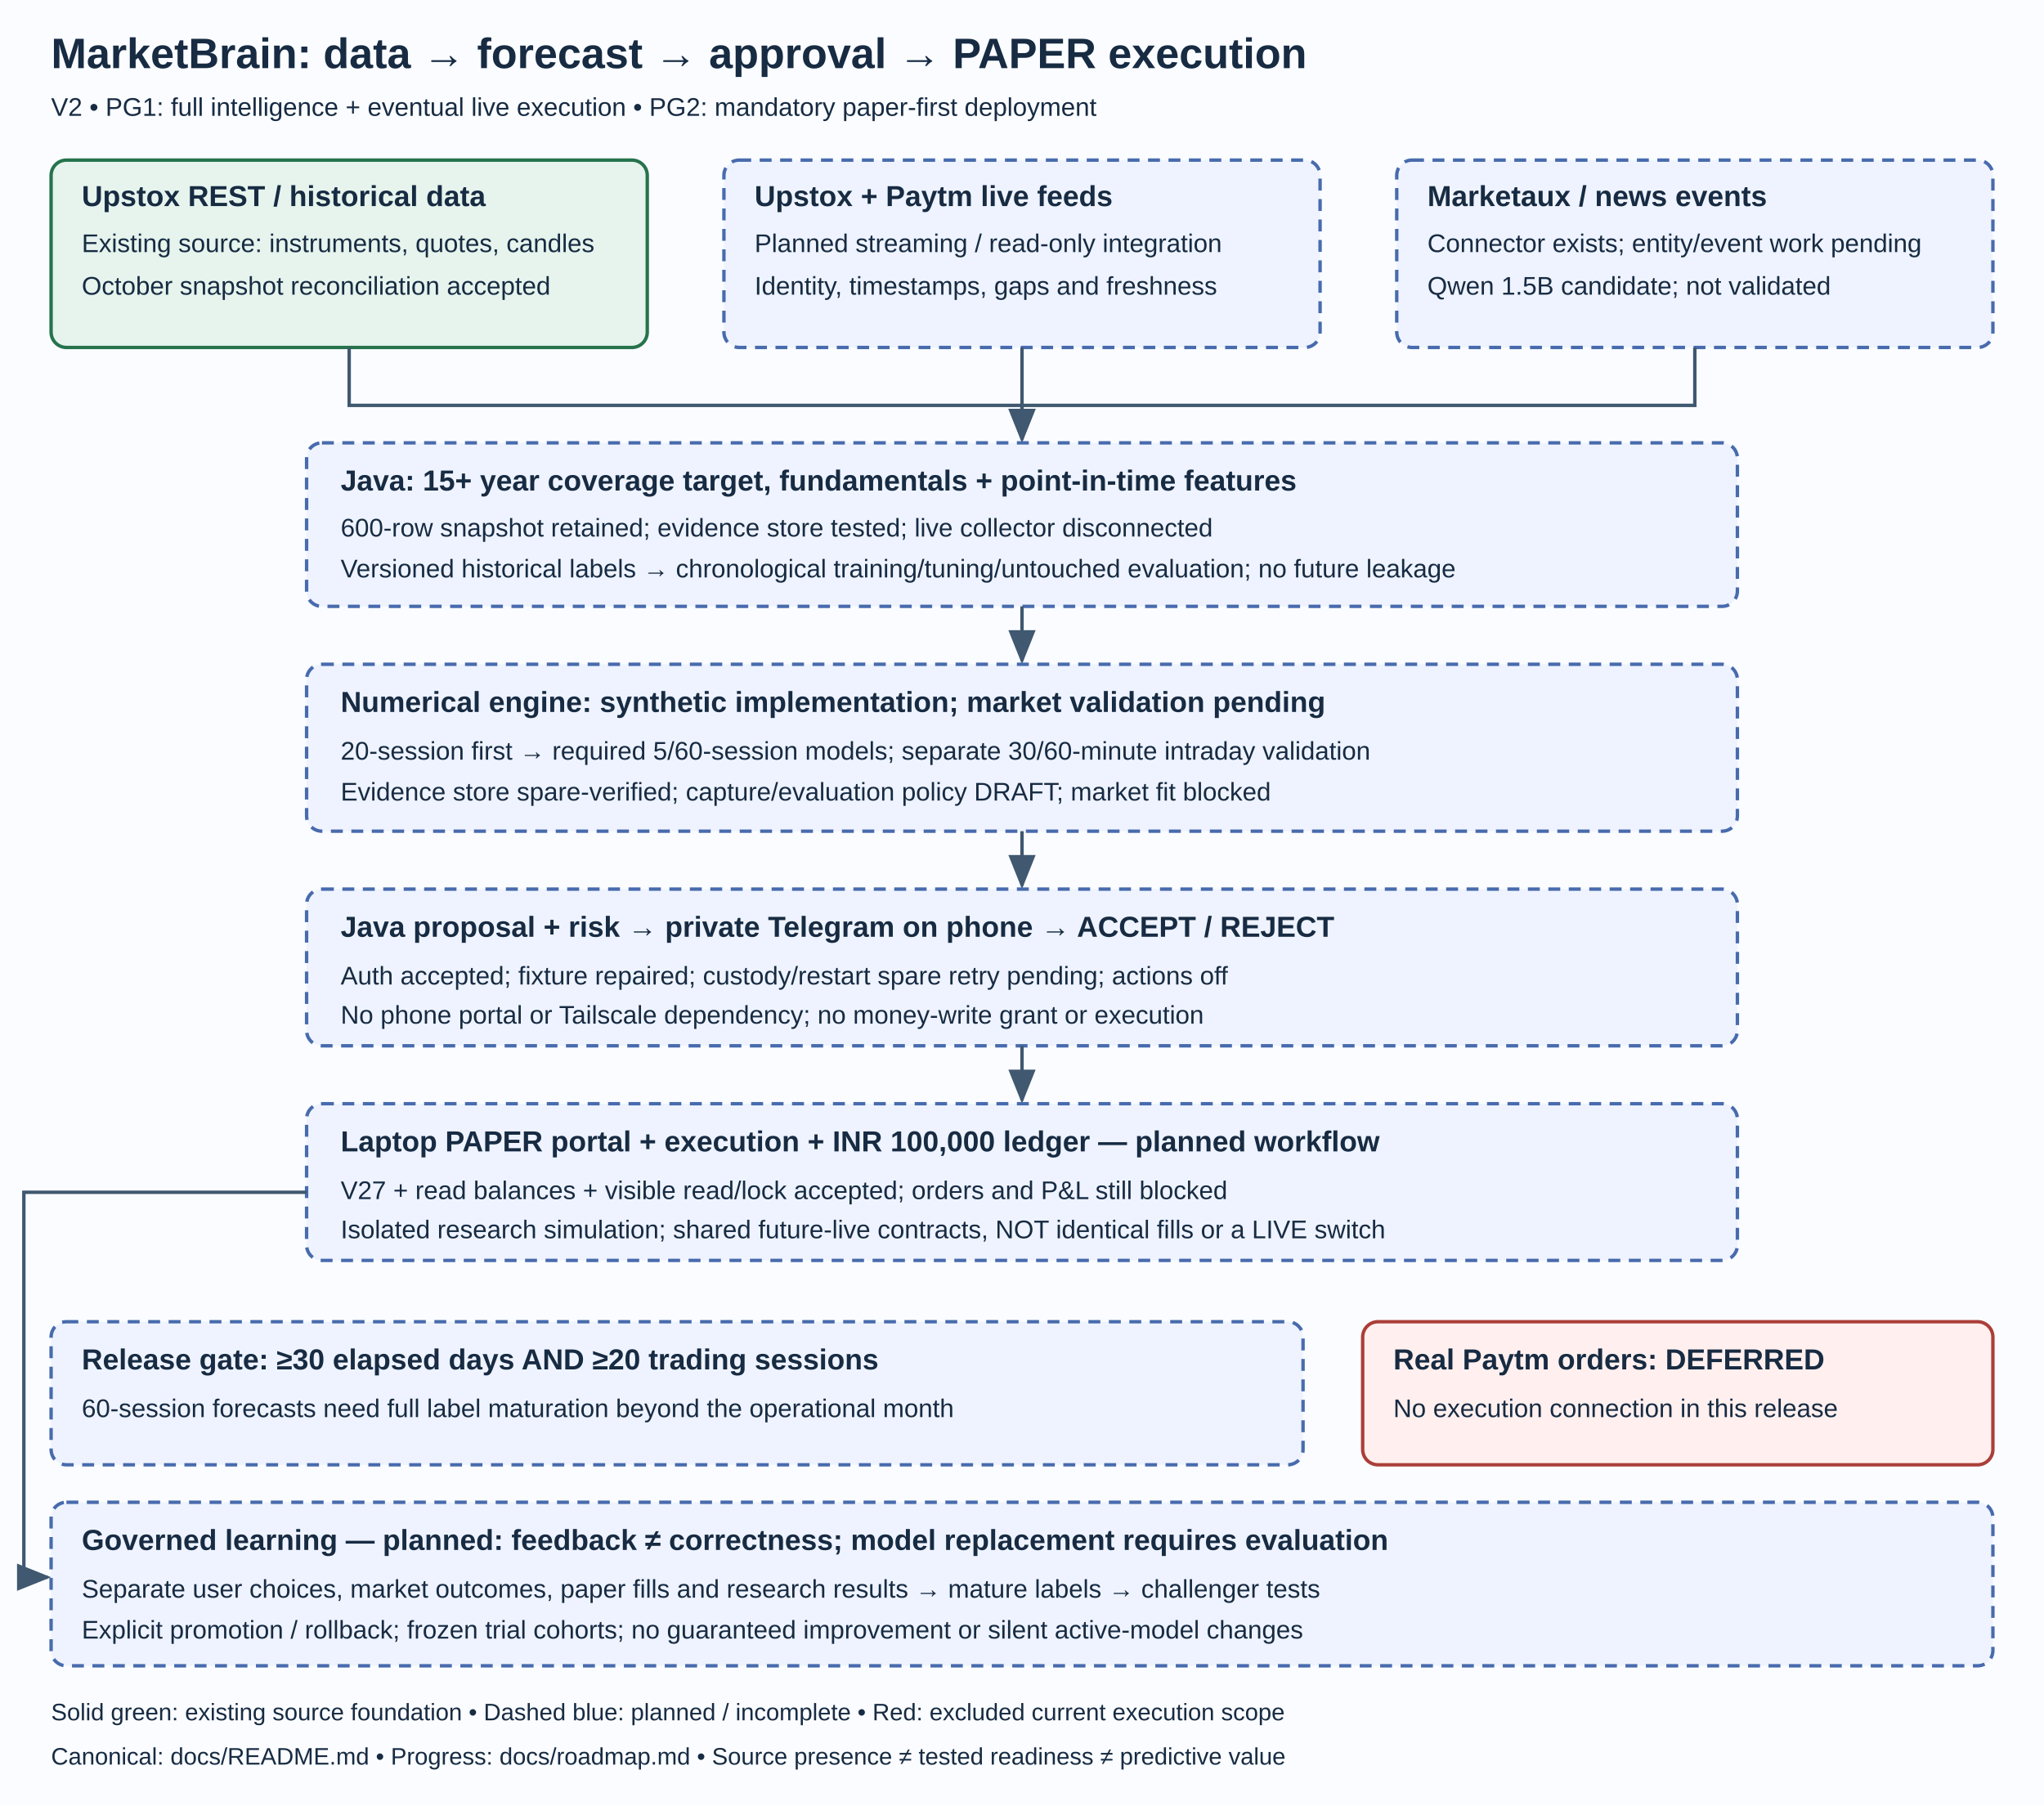
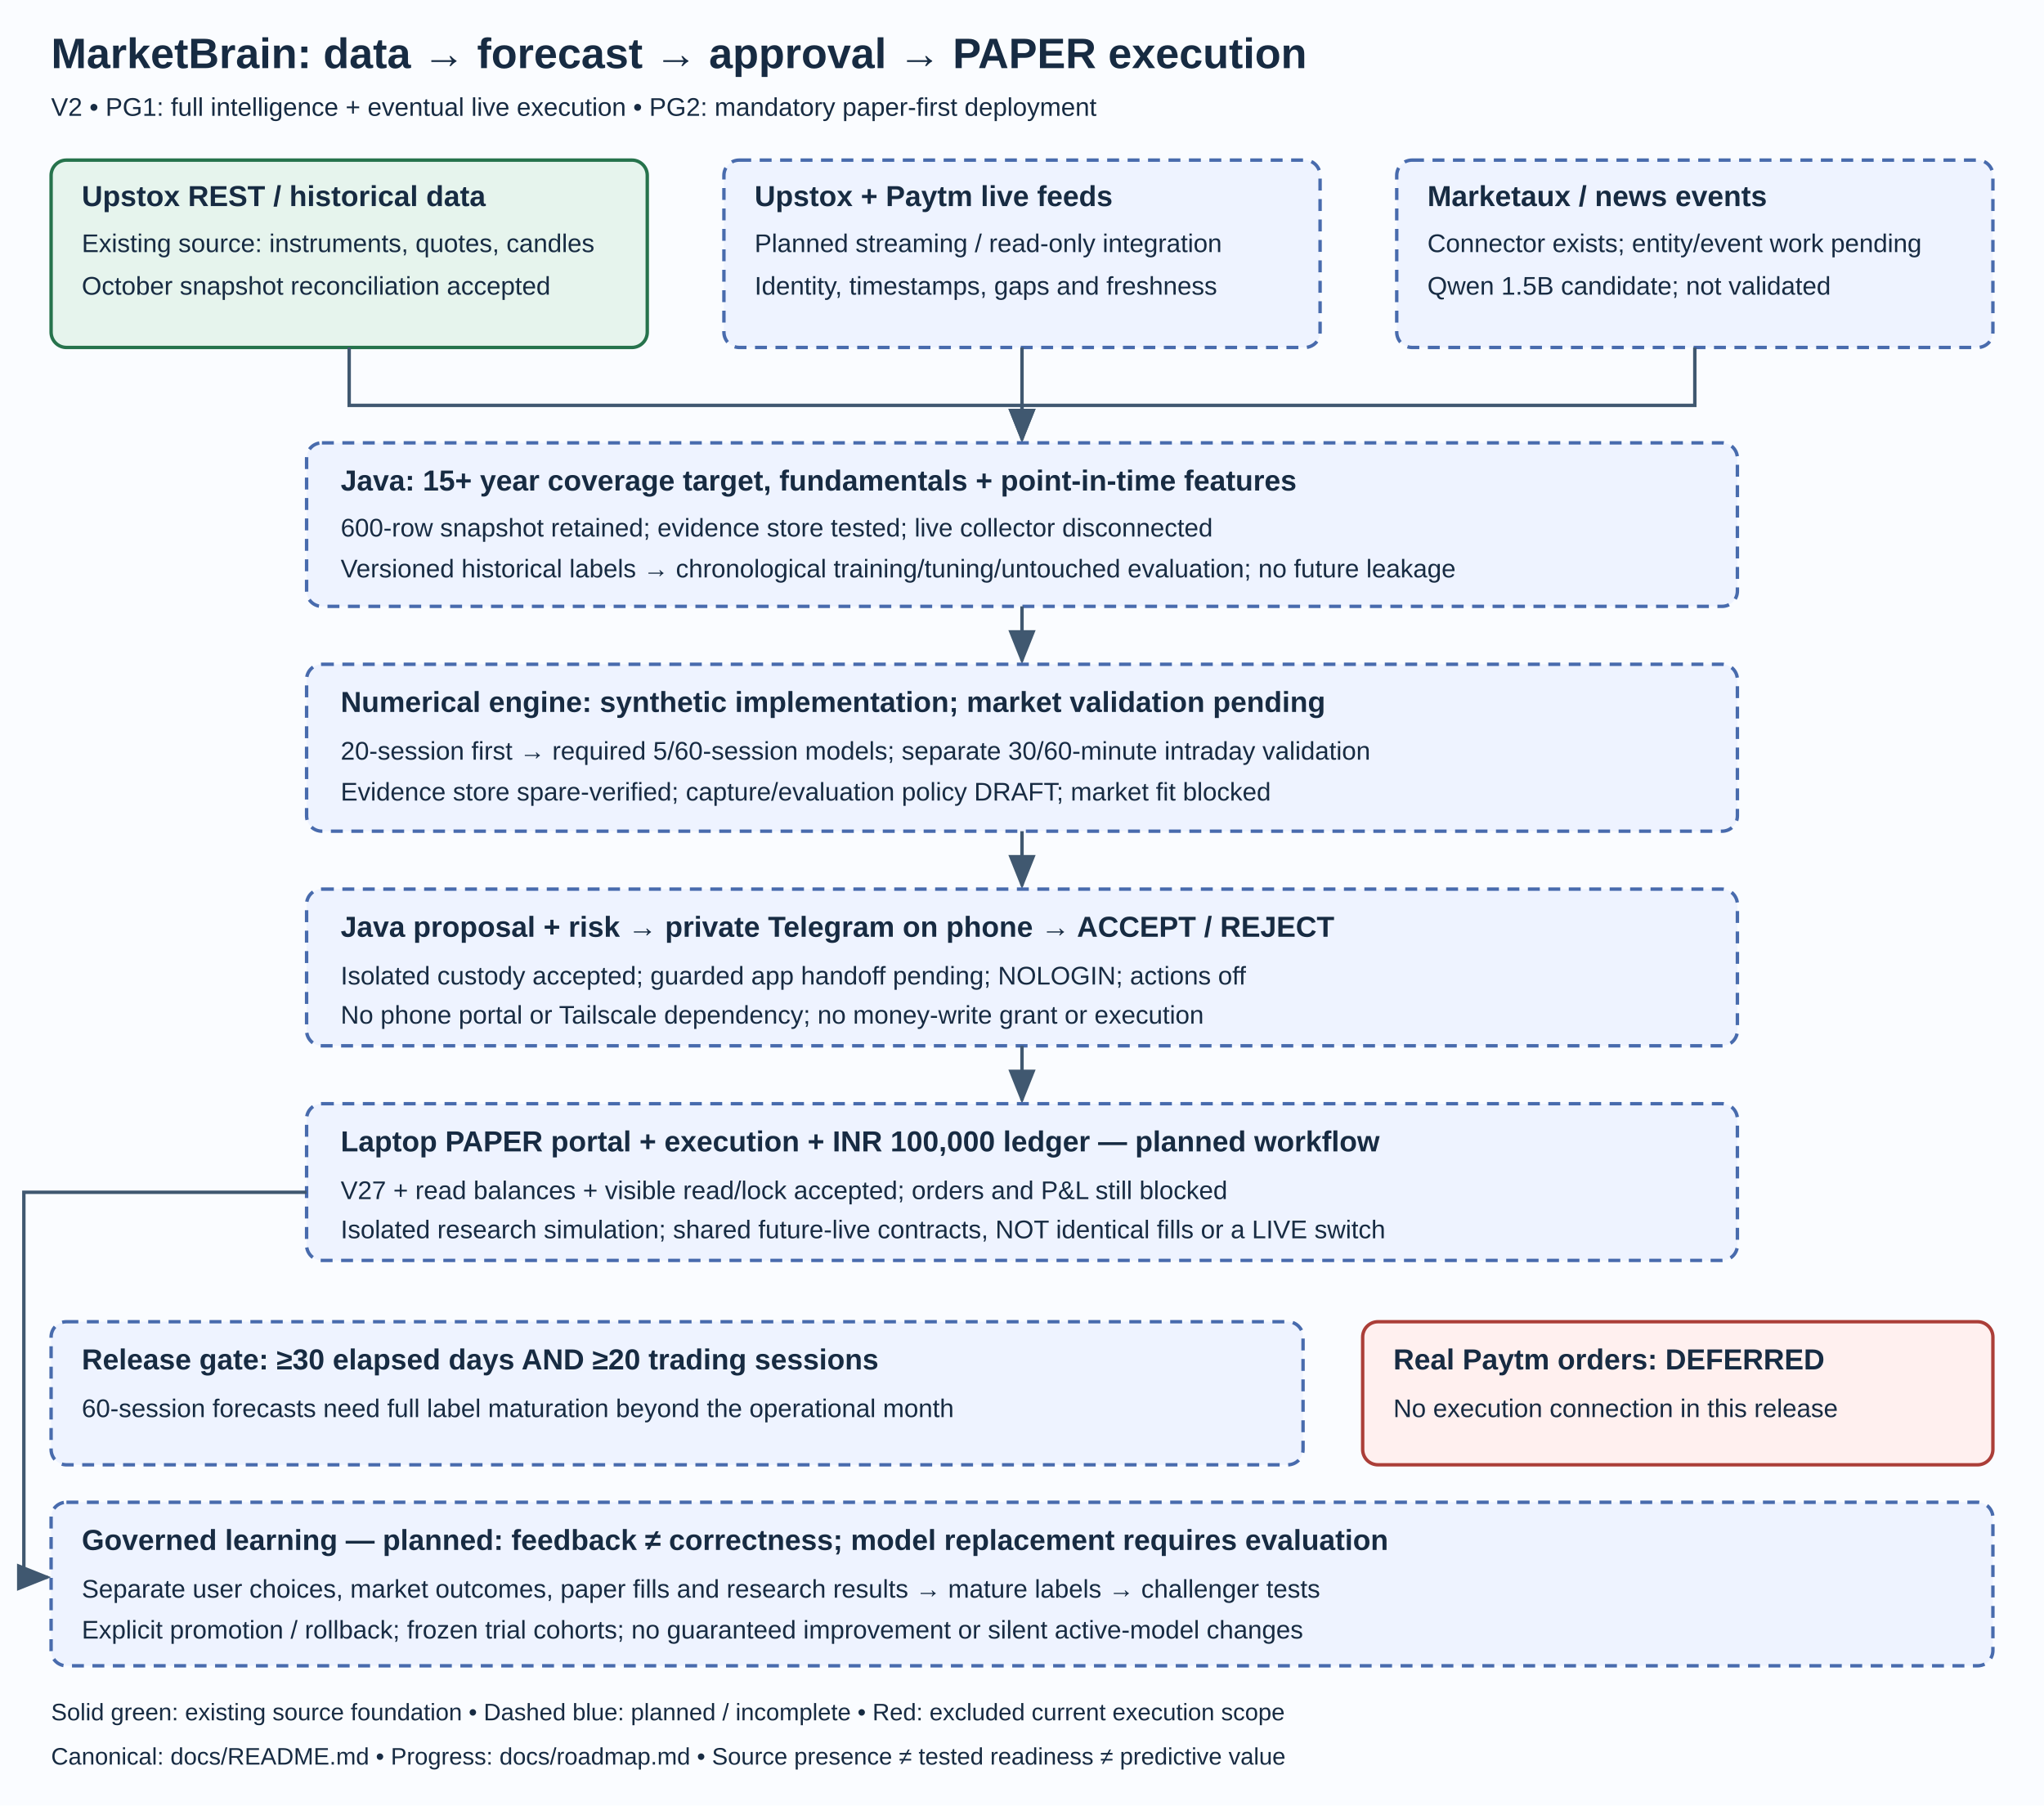
<svg xmlns="http://www.w3.org/2000/svg" width="1200" height="1060" viewBox="0 0 1200 1060" role="img" aria-labelledby="title desc">
  <defs>
    <marker id="arrow" markerWidth="10" markerHeight="8" refX="9" refY="4" orient="auto">
      <path d="M0,0 L10,4 L0,8 Z" fill="#405870" />
    </marker>
    <style>
      text { font-family: Arial, sans-serif; fill: #172b42; }
      .heading { font-size: 25px; font-weight: bold; }
      .label { font-size: 17px; font-weight: bold; }
      .body { font-size: 15px; }
      .small { font-size: 14px; }
      .existing { fill: #e6f4ed; stroke: #26734c; stroke-width: 2; }
      .planned { fill: #eef3ff; stroke: #486bad; stroke-width: 2; stroke-dasharray: 7 5; }
      .blocked { fill: #fff0ef; stroke: #ab3e38; stroke-width: 2; }
      .line { fill: none; stroke: #405870; stroke-width: 2; marker-end: url(#arrow); }
    </style>
  </defs>
  <rect width="1200" height="1060" fill="#fafcff" />
  <text x="30" y="40" class="heading">MarketBrain: data → forecast → approval → PAPER execution</text>
  <text x="30" y="68" class="body">V2 • PG1: full intelligence + eventual live execution • PG2: mandatory paper-first deployment</text>
  <rect x="30" y="94" width="350" height="110" rx="9" class="existing" />
  <text x="48" y="121" class="label">Upstox REST / historical data</text>
  <text x="48" y="148" class="body">Existing source: instruments, quotes, candles</text>
  <text x="48" y="173" class="body">October snapshot reconciliation accepted</text>
  <rect x="425" y="94" width="350" height="110" rx="9" class="planned" />
  <text x="443" y="121" class="label">Upstox + Paytm live feeds</text>
  <text x="443" y="148" class="body">Planned streaming / read-only integration</text>
  <text x="443" y="173" class="body">Identity, timestamps, gaps and freshness</text>
  <rect x="820" y="94" width="350" height="110" rx="9" class="planned" />
  <text x="838" y="121" class="label">Marketaux / news events</text>
  <text x="838" y="148" class="body">Connector exists; entity/event work pending</text>
  <text x="838" y="173" class="body">Qwen 1.5B candidate; not validated</text>
  <path d="M205 204 V238 H600 V258" class="line" />
  <path d="M600 204 V258" class="line" />
  <path d="M995 204 V238 H600" fill="none" stroke="#405870" stroke-width="2" />
  <rect x="180" y="260" width="840" height="96" rx="9" class="planned" />
  <text x="200" y="288" class="label">Java: 15+ year coverage target, fundamentals + point-in-time features</text>
  <text x="200" y="315" class="body">600-row snapshot retained; evidence store tested; live collector disconnected</text>
  <text x="200" y="339" class="body">Versioned historical labels → chronological training/tuning/untouched evaluation; no future leakage</text>
  <path d="M600 356 V388" class="line" />
  <rect x="180" y="390" width="840" height="98" rx="9" class="planned" />
  <text x="200" y="418" class="label">Numerical engine: synthetic implementation; market validation pending</text>
  <text x="200" y="446" class="body">20-session first → required 5/60-session models; separate 30/60-minute intraday validation</text>
  <text x="200" y="470" class="body">Evidence store spare-verified; capture/evaluation policy DRAFT; market fit blocked</text>
  <path d="M600 488 V520" class="line" />
  <rect x="180" y="522" width="840" height="92" rx="9" class="planned" />
  <text x="200" y="550" class="label">Java proposal + risk → private Telegram on phone → ACCEPT / REJECT</text>
-   <text x="200" y="578" class="body">Auth accepted; fixture repaired; custody/restart spare retry pending; actions off</text>
+   <text x="200" y="578" class="body">Isolated custody accepted; guarded app handoff pending; NOLOGIN; actions off</text>
  <text x="200" y="601" class="body">No phone portal or Tailscale dependency; no money-write grant or execution</text>
  <path d="M600 614 V646" class="line" />
  <rect x="180" y="648" width="840" height="92" rx="9" class="planned" />
  <text x="200" y="676" class="label">Laptop PAPER portal + execution + INR 100,000 ledger — planned workflow</text>
  <text x="200" y="704" class="body">V27 + read balances + visible read/lock accepted; orders and P&amp;L still blocked</text>
  <text x="200" y="727" class="body">Isolated research simulation; shared future-live contracts, NOT identical fills or a LIVE switch</text>
  <rect x="30" y="776" width="735" height="84" rx="9" class="planned" />
  <text x="48" y="804" class="label">Release gate: ≥30 elapsed days AND ≥20 trading sessions</text>
  <text x="48" y="832" class="body">60-session forecasts need full label maturation beyond the operational month</text>
  <rect x="800" y="776" width="370" height="84" rx="9" class="blocked" />
  <text x="818" y="804" class="label">Real Paytm orders: DEFERRED</text>
  <text x="818" y="832" class="body">No execution connection in this release</text>
  <path d="M180 700 H14 V926 H28" class="line" />
  <rect x="30" y="882" width="1140" height="96" rx="9" class="planned" />
  <text x="48" y="910" class="label">Governed learning — planned: feedback ≠ correctness; model replacement requires evaluation</text>
  <text x="48" y="938" class="body">Separate user choices, market outcomes, paper fills and research results → mature labels → challenger tests</text>
  <text x="48" y="962" class="body">Explicit promotion / rollback; frozen trial cohorts; no guaranteed improvement or silent active-model changes</text>
  <text x="30" y="1010" class="small">Solid green: existing source foundation • Dashed blue: planned / incomplete • Red: excluded current execution scope</text>
  <text x="30" y="1036" class="small">Canonical: docs/README.md • Progress: docs/roadmap.md • Source presence ≠ tested readiness ≠ predictive value</text>
</svg>
